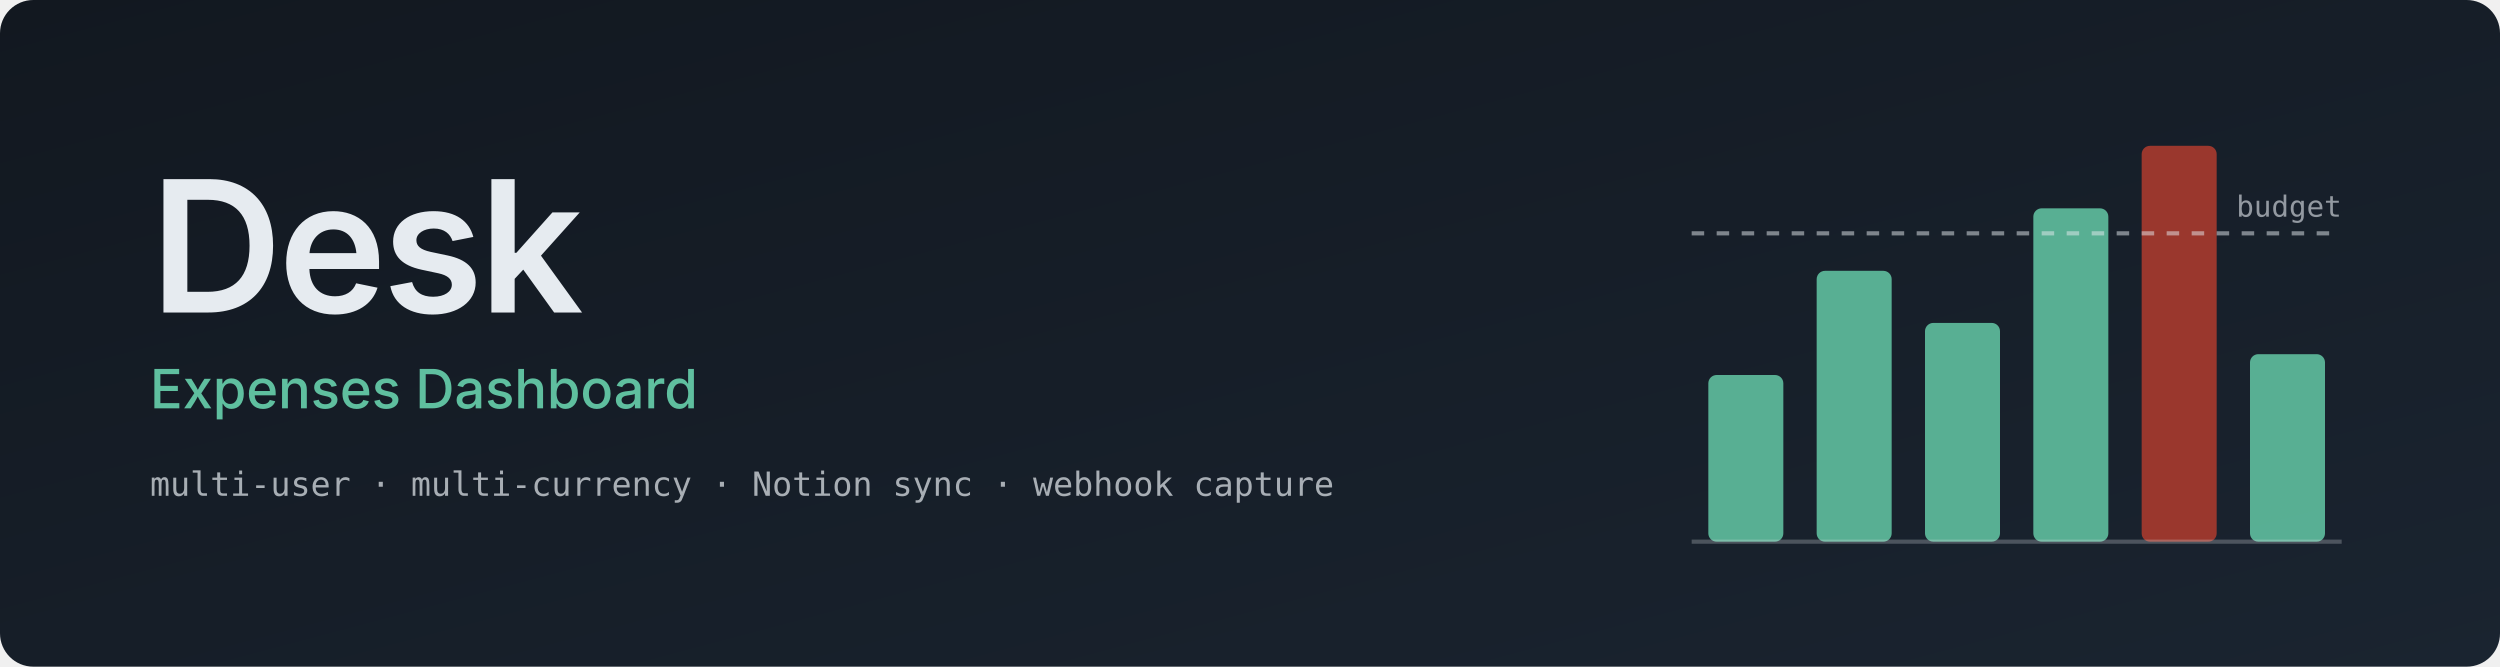
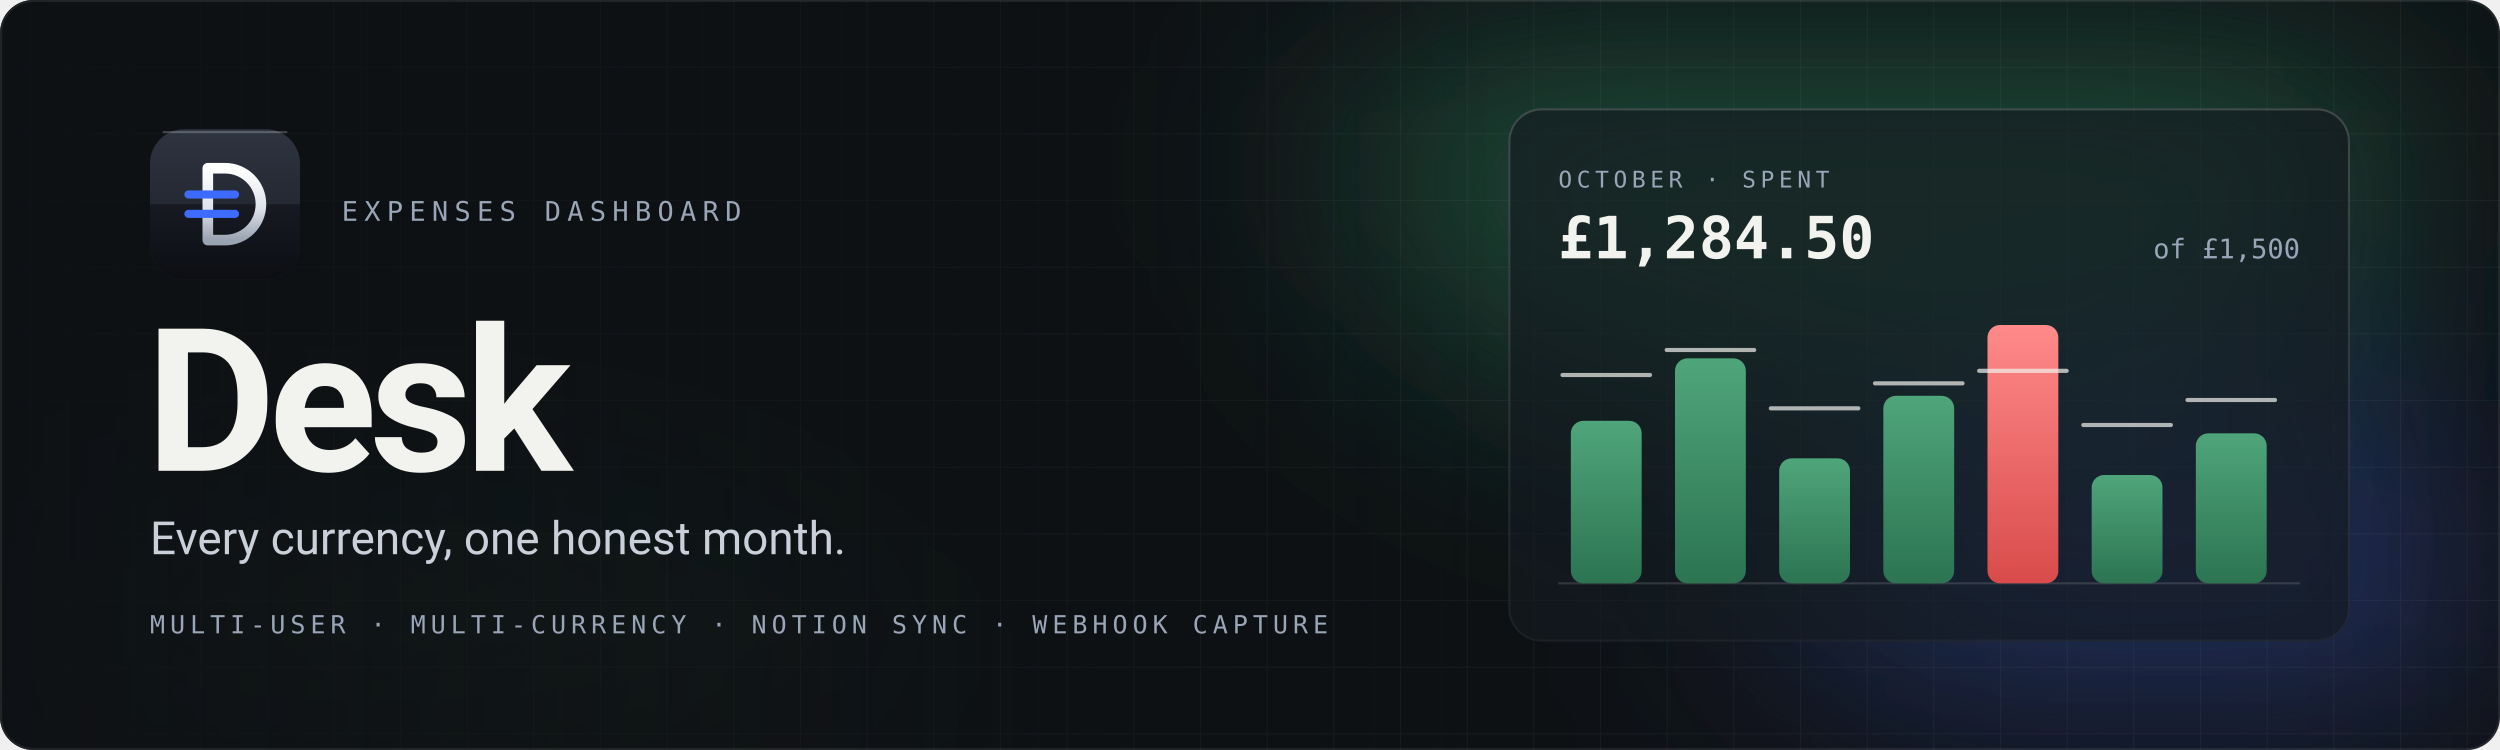
- <svg xmlns="http://www.w3.org/2000/svg" width="1200" height="320" viewBox="0 0 1200 320" role="img" aria-label="Desk — Expenses Dashboard">
+ <svg xmlns="http://www.w3.org/2000/svg" width="1200" height="360" viewBox="0 0 1200 360" role="img" aria-label="Desk — Expenses Dashboard">
  <defs>
-     <linearGradient id="bg" x1="0" y1="0" x2="1" y2="1">
-       <stop offset="0" stop-color="#121820" />
-       <stop offset="1" stop-color="#1a2430" />
+     <filter id="blur" x="-50%" y="-50%" width="200%" height="200%">
+       <feGaussianBlur stdDeviation="60" />
+     </filter>
+     <pattern id="grid" width="32" height="32" patternUnits="userSpaceOnUse">
+       <path d="M32 0H0V32" fill="none" stroke="#f2f2ee" stroke-opacity="0.045" />
+     </pattern>
+     <linearGradient id="fade" x1="0" y1="0" x2="1" y2="0">
+       <stop offset="0" stop-color="#0e1114" stop-opacity="0.9" />
+       <stop offset="0.6" stop-color="#0e1114" stop-opacity="0" />
    </linearGradient>
+     <linearGradient id="bar" x1="0" y1="0" x2="0" y2="1">
+       <stop offset="0" stop-color="#4fa57a" />
+       <stop offset="1" stop-color="#2c7452" />
+     </linearGradient>
+     <linearGradient id="over" x1="0" y1="0" x2="0" y2="1">
+       <stop offset="0" stop-color="#ff8a8a" />
+       <stop offset="1" stop-color="#d94b4b" />
+     </linearGradient>
+     <linearGradient id="edge" x1="0" y1="0" x2="0" y2="1">
+       <stop offset="0" stop-color="#ffffff" stop-opacity="0.18" />
+       <stop offset="1" stop-color="#ffffff" stop-opacity="0.04" />
+     </linearGradient>
+     <linearGradient id="cell" x1="0" y1="0" x2="0" y2="1">
+       <stop offset="0" stop-color="#2e3440" />
+       <stop offset="1" stop-color="#1a1e27" />
+     </linearGradient>
+     <linearGradient id="cell-low" x1="0" y1="0" x2="0" y2="1">
+       <stop offset="0" stop-color="#171a22" />
+       <stop offset="1" stop-color="#0c0e13" />
+     </linearGradient>
+     <linearGradient id="silver" x1="0" y1="0" x2="0" y2="1">
+       <stop offset="0" stop-color="#ffffff" />
+       <stop offset="0.55" stop-color="#dfe4ec" />
+       <stop offset="1" stop-color="#9aa3b2" />
+     </linearGradient>
+     <clipPath id="frame">
+       <rect width="1200" height="360" rx="16" />
+     </clipPath>
  </defs>
-   <rect width="1200" height="320" rx="16" fill="url(#bg)" />
-   <g transform="translate(820 60)">
-     <g fill="#5fbf9f" opacity="0.9">
-       <rect x="0" y="120" width="36" height="80" rx="4" />
-       <rect x="52" y="70" width="36" height="130" rx="4" />
-       <rect x="104" y="95" width="36" height="105" rx="4" />
-       <rect x="156" y="40" width="36" height="160" rx="4" />
-       <rect x="260" y="110" width="36" height="90" rx="4" />
+   <g clip-path="url(#frame)">
+     <rect width="1200" height="360" fill="#0e1114" />
+     <g filter="url(#blur)">
+       <ellipse cx="900" cy="80" rx="260" ry="120" fill="#2c7452" opacity="0.55" />
+       <ellipse cx="1080" cy="300" rx="220" ry="110" fill="#344eaa" opacity="0.45" />
+       <ellipse cx="180" cy="340" rx="240" ry="90" fill="#2c7452" opacity="0.18" />
    </g>
-     <rect x="208" y="10" width="36" height="190" rx="4" fill="#a83a2e" opacity="0.9" />
-     <line x1="-8" y1="52" x2="304" y2="52" stroke="#e6ebf0" stroke-width="2" stroke-dasharray="6 6" opacity="0.5" />
-     <text x="304" y="44" fill="#e6ebf0" opacity="0.6" font-family="'IBM Plex Mono', ui-monospace, monospace" font-size="14" text-anchor="end">budget</text>
-     <line x1="-8" y1="200" x2="304" y2="200" stroke="#e6ebf0" stroke-width="2" opacity="0.25" />
+     <rect width="1200" height="360" fill="url(#grid)" />
+     <rect width="1200" height="360" fill="url(#fade)" />
+     <rect x="0.5" y="0.5" width="1199" height="359" rx="15.5" fill="none" stroke="#f2f2ee" stroke-opacity="0.08" />
  </g>
-   <text x="72" y="150" fill="#e6ebf0" font-family="'IBM Plex Sans', system-ui, -apple-system, 'Segoe UI', sans-serif" font-size="88" font-weight="600" letter-spacing="-2">Desk</text>
-   <text x="72" y="196" fill="#5fbf9f" font-family="'IBM Plex Sans', system-ui, -apple-system, 'Segoe UI', sans-serif" font-size="26" font-weight="500">Expenses Dashboard</text>
-   <text x="72" y="238" fill="#e6ebf0" opacity="0.7" font-family="'IBM Plex Mono', ui-monospace, monospace" font-size="16">multi-user · multi-currency · Notion sync · webhook capture</text>
+   <g transform="translate(72 62) scale(1.5)">
+     <rect width="48" height="48" rx="11" fill="url(#cell)" />
+     <path d="M0 24 H48 V37 A11 11 0 0 1 37 48 H11 A11 11 0 0 1 0 37 Z" fill="url(#cell-low)" />
+     <rect x="4" y="0.6" width="40" height="0.7" rx="0.35" fill="#ffffff" opacity="0.22" />
+     <path d="M18.5 12.5 H24 A11.5 11.5 0 0 1 24 35.5 H18.5 Z" fill="none" stroke="url(#silver)" stroke-width="3.4" stroke-linejoin="round" />
+     <rect x="11" y="19.6" width="17.5" height="2.6" rx="1.3" fill="#3d6bff" />
+     <rect x="11" y="25.8" width="17.5" height="2.6" rx="1.3" fill="#3d6bff" />
+   </g>
+   <text x="164" y="106" fill="#9aa6b8" font-family="ui-monospace, 'SF Mono', 'Cascadia Mono', Consolas, monospace" font-size="13" letter-spacing="3">EXPENSES DASHBOARD</text>
+   <text x="70" y="226" fill="#f2f2ee" font-family="system-ui, -apple-system, 'Segoe UI', Roboto, sans-serif" font-size="96" font-weight="650" letter-spacing="-3.5">Desk</text>
+   <text x="72" y="266" fill="#c9d0d9" font-family="system-ui, -apple-system, 'Segoe UI', Roboto, sans-serif" font-size="22" font-weight="400">Every currency, one honest month.</text>
+   <text x="72" y="304" fill="#9aa6b8" font-family="ui-monospace, 'SF Mono', 'Cascadia Mono', Consolas, monospace" font-size="12" letter-spacing="2.4">MULTI-USER  ·  MULTI-CURRENCY  ·  NOTION SYNC  ·  WEBHOOK CAPTURE</text>
+   <g transform="translate(724 52)">
+     <rect width="404" height="256" rx="16" fill="#151a21" fill-opacity="0.66" />
+     <rect x="0.5" y="0.5" width="403" height="255" rx="15.5" fill="none" stroke="url(#edge)" />
+     <text x="24" y="38" fill="#9aa6b8" font-family="ui-monospace, 'SF Mono', 'Cascadia Mono', Consolas, monospace" font-size="11" letter-spacing="2.2">OCTOBER · SPENT</text>
+     <text x="24" y="72" fill="#f2f2ee" font-family="ui-monospace, 'SF Mono', 'Cascadia Mono', Consolas, monospace" font-size="28" font-weight="600" style="font-variant-numeric: tabular-nums">£1,284.50</text>
+     <text x="380" y="72" fill="#9aa6b8" text-anchor="end" font-family="ui-monospace, 'SF Mono', 'Cascadia Mono', Consolas, monospace" font-size="13" style="font-variant-numeric: tabular-nums">of £1,500</text>
+     <g transform="translate(24 104)">
+       <line x1="0" y1="124" x2="356" y2="124" stroke="#f2f2ee" stroke-opacity="0.14" />
+       <g fill="url(#bar)">
+         <rect x="6" y="46" width="34" height="78" rx="6" />
+         <rect x="56" y="16" width="34" height="108" rx="6" />
+         <rect x="106" y="64" width="34" height="60" rx="6" />
+         <rect x="156" y="34" width="34" height="90" rx="6" />
+         <rect x="256" y="72" width="34" height="52" rx="6" />
+         <rect x="306" y="52" width="34" height="72" rx="6" />
+       </g>
+       <rect x="206" y="0" width="34" height="124" rx="6" fill="url(#over)" />
+       <g stroke="#f2f2ee" stroke-opacity="0.7" stroke-width="2" stroke-linecap="round">
+         <line x1="2" y1="24" x2="44" y2="24" />
+         <line x1="52" y1="12" x2="94" y2="12" />
+         <line x1="102" y1="40" x2="144" y2="40" />
+         <line x1="152" y1="28" x2="194" y2="28" />
+         <line x1="202" y1="22" x2="244" y2="22" />
+         <line x1="252" y1="48" x2="294" y2="48" />
+         <line x1="302" y1="36" x2="344" y2="36" />
+       </g>
+     </g>
+   </g>
</svg>
